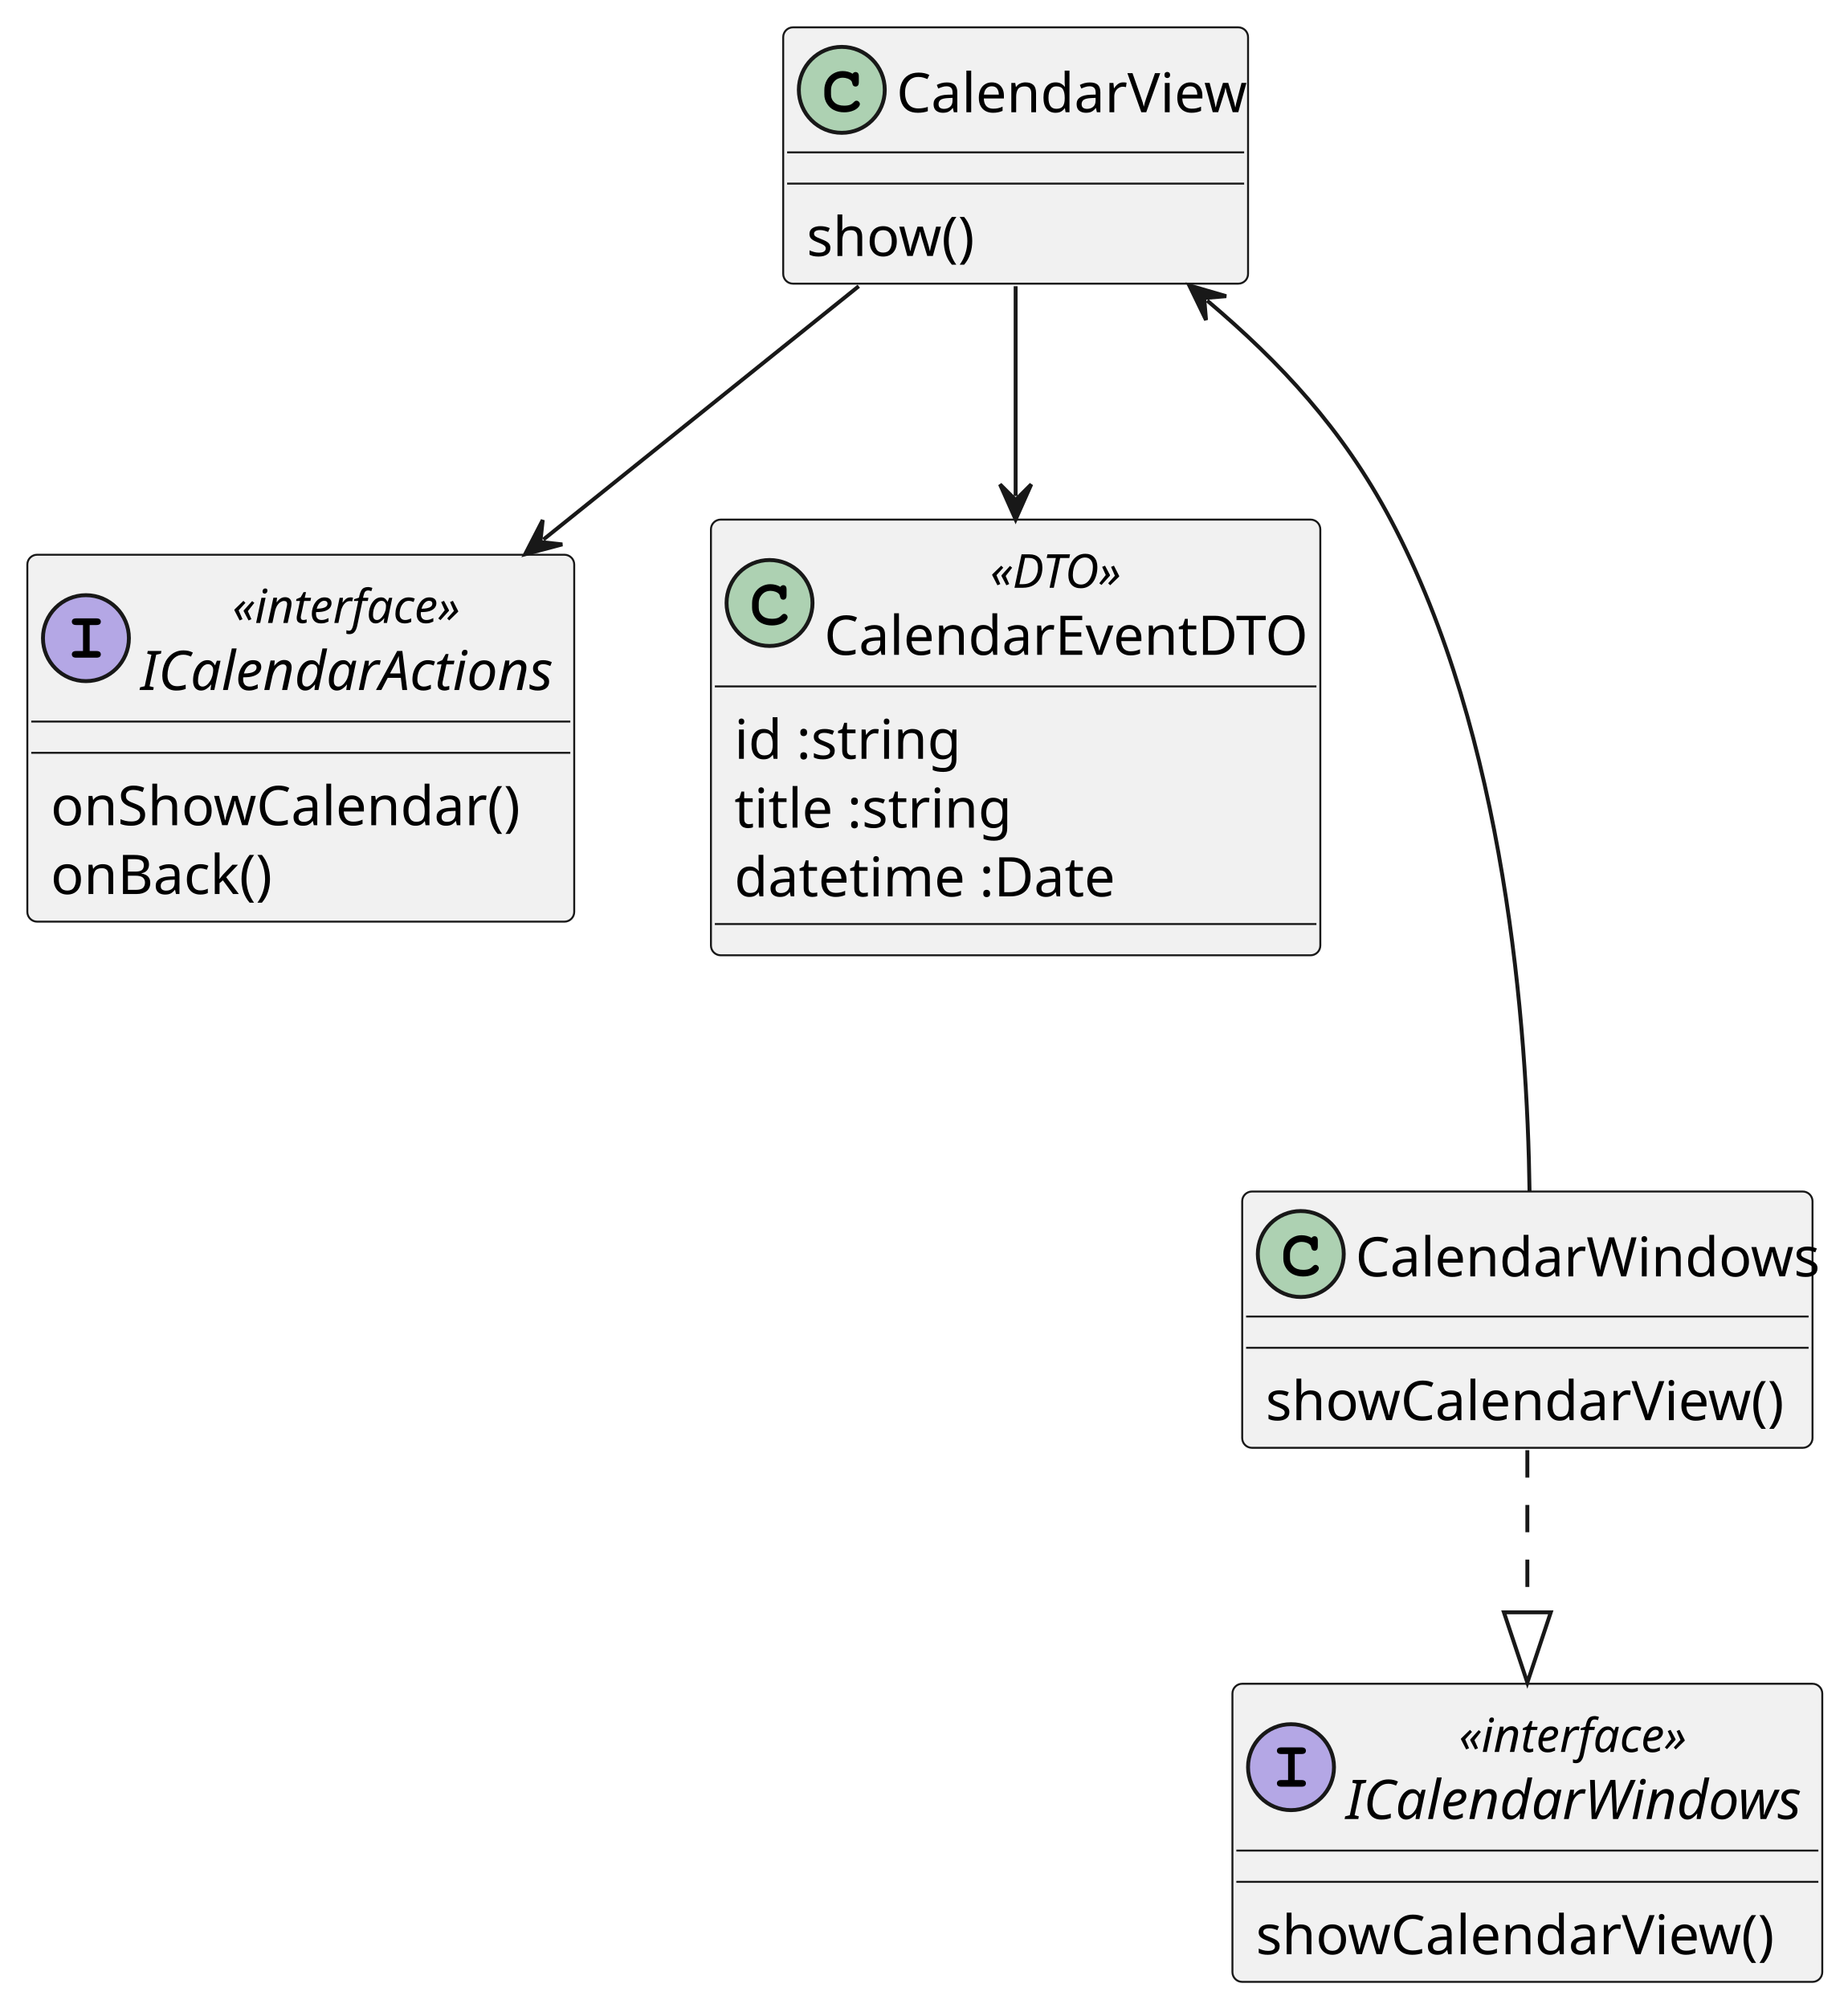
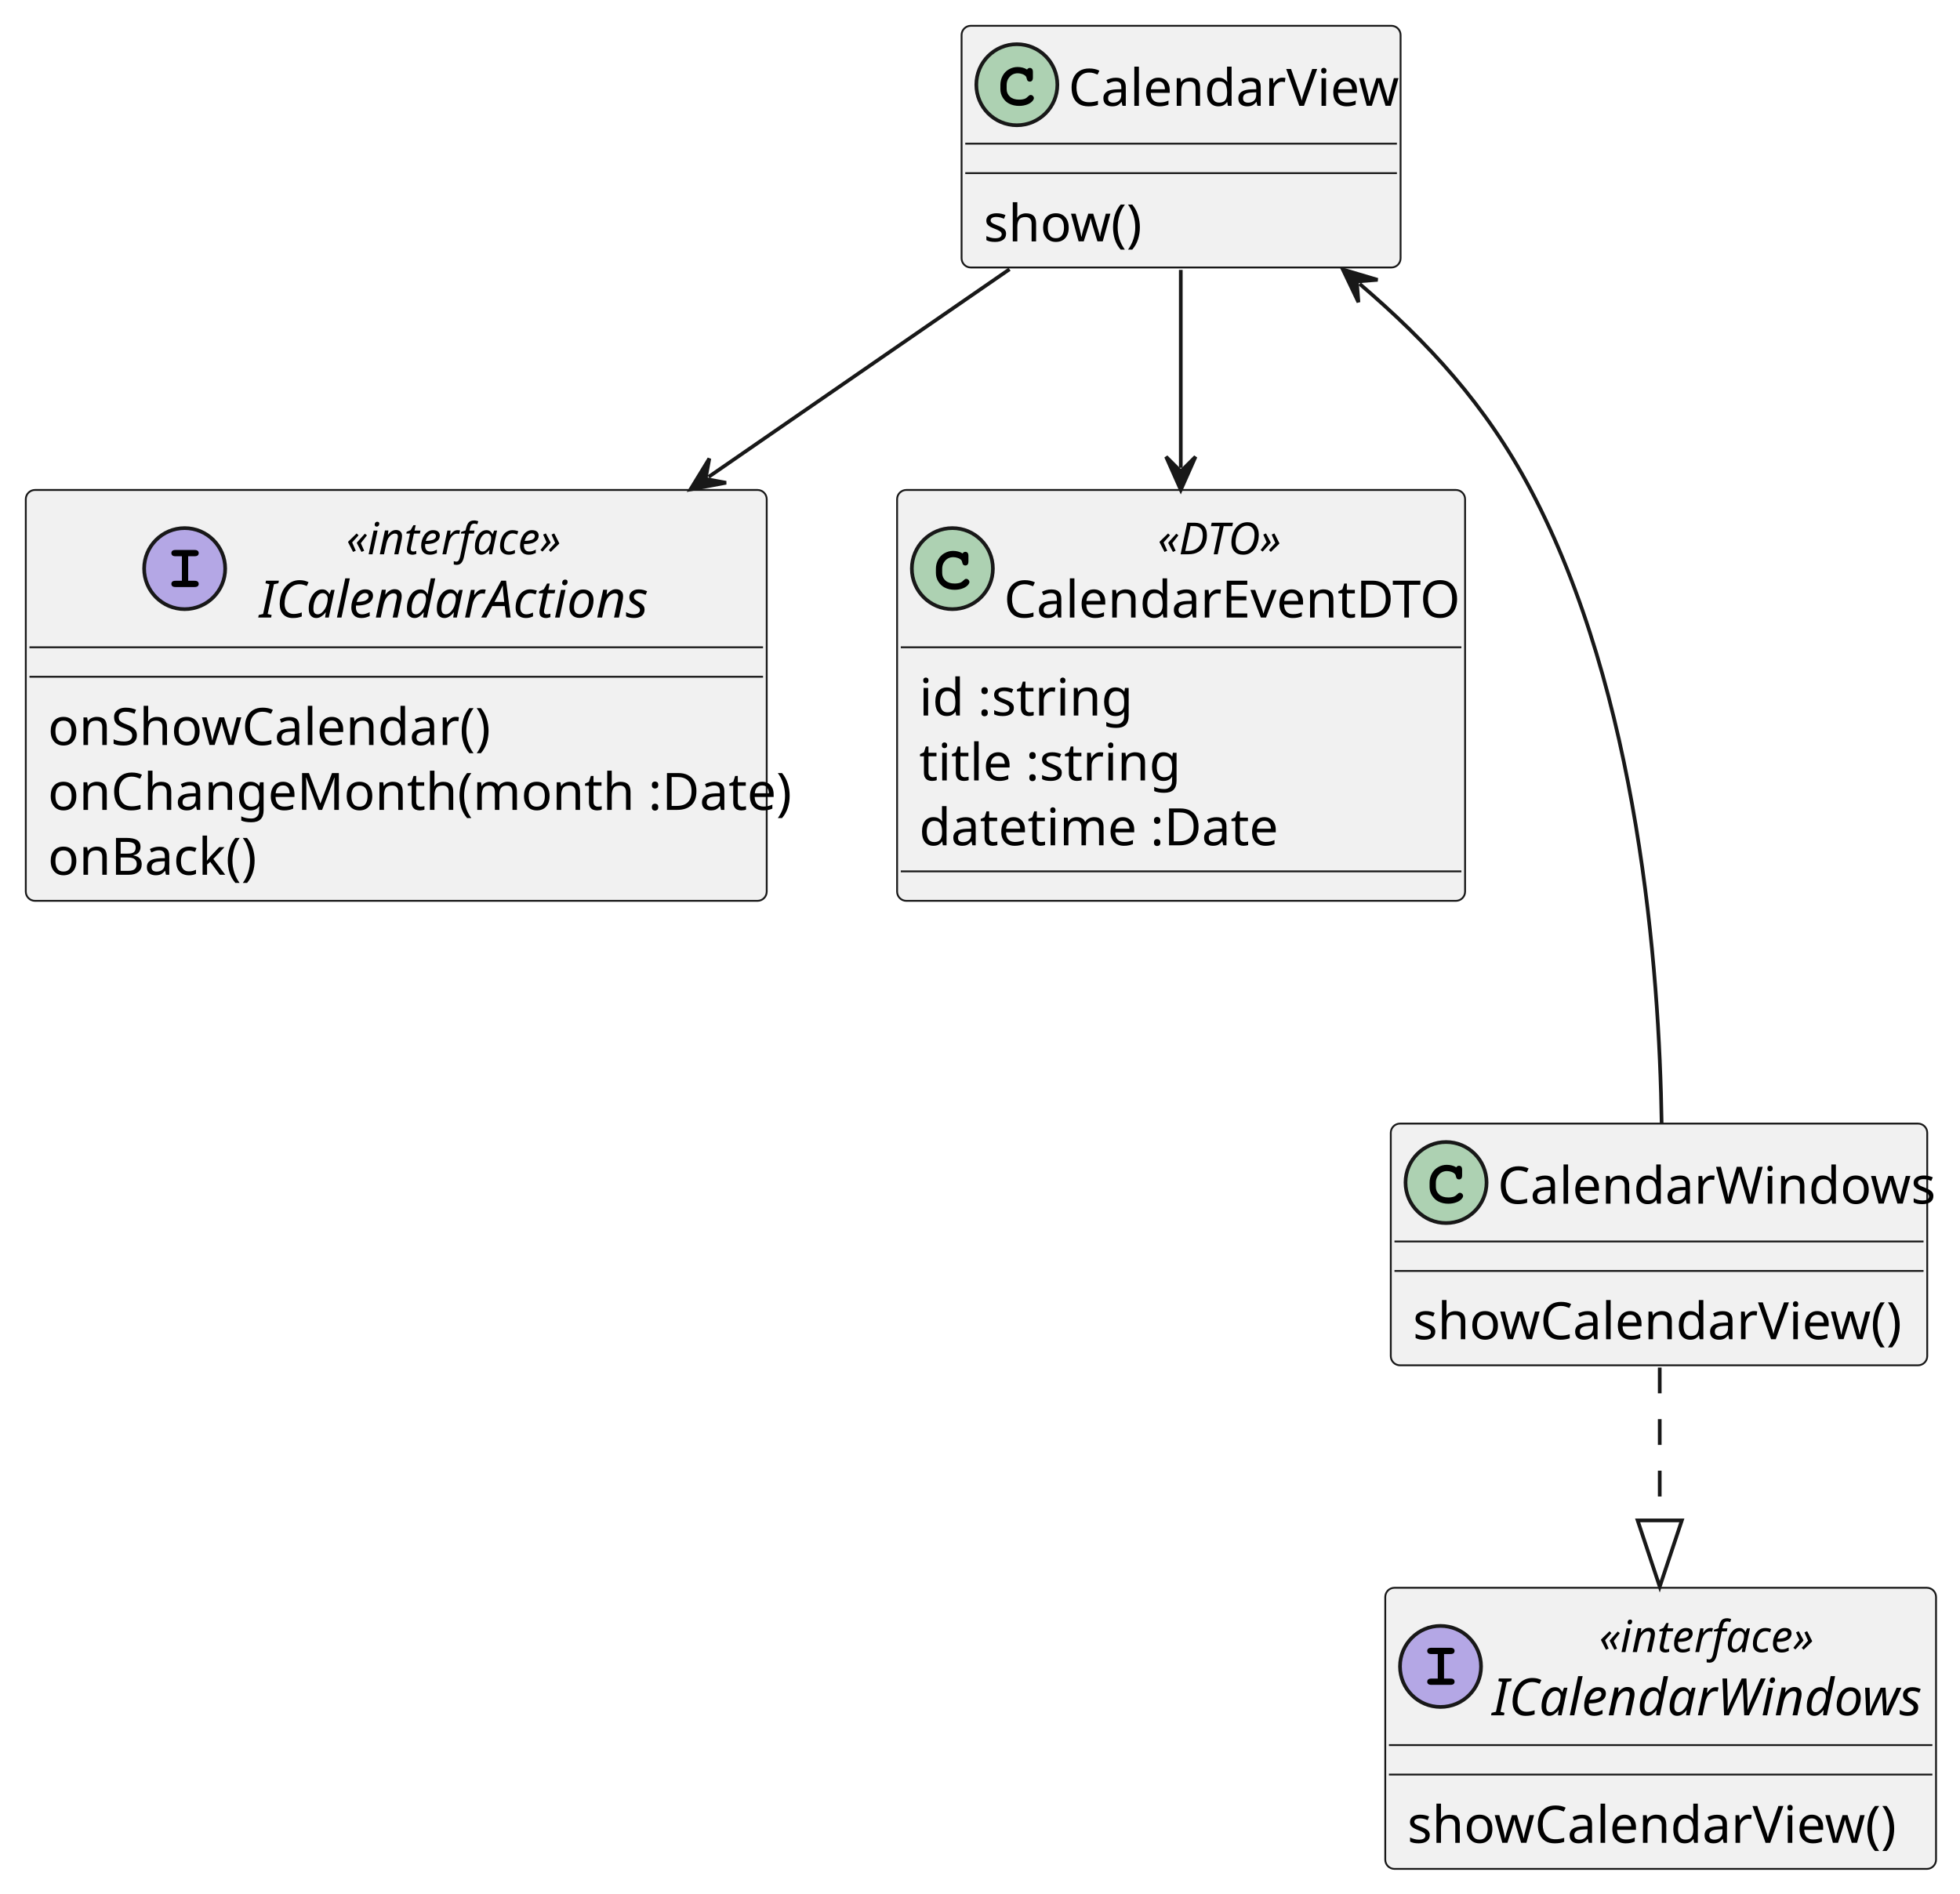
- <svg xmlns="http://www.w3.org/2000/svg" contentStyleType="text/css" height="514px" preserveAspectRatio="none" style="width:473px;height:514px;background:#FFFFFF;" version="1.1" viewBox="0 0 473 514" width="473px" zoomAndPan="magnify">
+ <svg xmlns="http://www.w3.org/2000/svg" contentStyleType="text/css" data-diagram-type="CLASS" height="514px" preserveAspectRatio="none" style="width:532px;height:514px;background:#FFFFFF;" version="1.1" viewBox="0 0 532 514" width="532px" zoomAndPan="magnify">
  <defs />
  <g>
-     <g id="elem_CalendarView">
-       <rect codeLine="1" fill="#F1F1F1" height="65.609" id="CalendarView" rx="2.5" ry="2.5" style="stroke:#181818;stroke-width:0.5;" width="119" x="200.5" y="7" />
-       <ellipse cx="215.5" cy="23" fill="#ADD1B2" rx="11" ry="11" style="stroke:#181818;stroke-width:1.0;" />
-       <path d="M218.266,18.875 Q218.422,18.656 218.609,18.547 Q218.797,18.438 219.016,18.438 Q219.391,18.438 219.625,18.703 Q219.859,18.953 219.859,19.562 L219.859,21.016 Q219.859,21.625 219.625,21.891 Q219.391,22.156 219.016,22.156 Q218.672,22.156 218.469,21.953 Q218.266,21.766 218.156,21.25 Q218.109,20.891 217.922,20.703 Q217.594,20.328 216.984,20.109 Q216.375,19.891 215.75,19.891 Q214.984,19.891 214.344,20.219 Q213.719,20.547 213.219,21.297 Q212.734,22.047 212.734,23.078 L212.734,24.172 Q212.734,25.406 213.625,26.234 Q214.516,27.047 216.109,27.047 Q217.047,27.047 217.703,26.797 Q218.094,26.641 218.516,26.203 Q218.781,25.938 218.922,25.859 Q219.078,25.781 219.281,25.781 Q219.609,25.781 219.859,26.047 Q220.125,26.297 220.125,26.641 Q220.125,26.984 219.781,27.391 Q219.281,27.969 218.484,28.297 Q217.406,28.75 216.109,28.75 Q214.594,28.75 213.391,28.125 Q212.406,27.625 211.719,26.562 Q211.031,25.484 211.031,24.203 L211.031,23.047 Q211.031,21.719 211.641,20.578 Q212.266,19.422 213.359,18.812 Q214.453,18.188 215.688,18.188 Q216.422,18.188 217.062,18.359 Q217.719,18.516 218.266,18.875 Z " fill="#000000" />
-       <text fill="#000000" font-family="sans-serif" font-size="14" lengthAdjust="spacing" textLength="87" x="229.5" y="28.729">CalendarView</text>
-       <line style="stroke:#181818;stroke-width:0.5;" x1="201.5" x2="318.5" y1="39" y2="39" />
-       <line style="stroke:#181818;stroke-width:0.5;" x1="201.5" x2="318.5" y1="47" y2="47" />
-       <text fill="#000000" font-family="sans-serif" font-size="14" lengthAdjust="spacing" textLength="42" x="206.5" y="65.533">show()</text>
+     <g class="entity" data-qualified-name="CalendarView" data-source-line="1" id="ent0002">
+       <rect fill="#F1F1F1" height="65.609" rx="2.5" ry="2.5" style="stroke:#181818;stroke-width:0.5;" width="119.158" x="261" y="7" />
+       <ellipse cx="276" cy="23" fill="#ADD1B2" rx="11" ry="11" style="stroke:#181818;stroke-width:1;" />
+       <path d="M278.766,18.875 Q278.922,18.656 279.109,18.547 Q279.297,18.438 279.516,18.438 Q279.891,18.438 280.125,18.703 Q280.359,18.953 280.359,19.562 L280.359,21.016 Q280.359,21.625 280.125,21.891 Q279.891,22.156 279.516,22.156 Q279.172,22.156 278.969,21.953 Q278.766,21.766 278.656,21.25 Q278.609,20.891 278.422,20.703 Q278.094,20.328 277.484,20.109 Q276.875,19.891 276.25,19.891 Q275.484,19.891 274.844,20.219 Q274.219,20.547 273.719,21.297 Q273.234,22.047 273.234,23.078 L273.234,24.172 Q273.234,25.406 274.125,26.234 Q275.016,27.047 276.609,27.047 Q277.547,27.047 278.203,26.797 Q278.594,26.641 279.016,26.203 Q279.281,25.938 279.422,25.859 Q279.578,25.781 279.781,25.781 Q280.109,25.781 280.359,26.047 Q280.625,26.297 280.625,26.641 Q280.625,26.984 280.281,27.391 Q279.781,27.969 278.984,28.297 Q277.906,28.75 276.609,28.75 Q275.094,28.75 273.891,28.125 Q272.906,27.625 272.219,26.562 Q271.531,25.484 271.531,24.203 L271.531,23.047 Q271.531,21.719 272.141,20.578 Q272.766,19.422 273.859,18.812 Q274.953,18.188 276.188,18.188 Q276.922,18.188 277.562,18.359 Q278.219,18.516 278.766,18.875 Z " fill="#000000" />
+       <text fill="#000000" font-family="sans-serif" font-size="14" lengthAdjust="spacing" textLength="87.158" x="290" y="28.729">CalendarView</text>
+       <line style="stroke:#181818;stroke-width:0.5;" x1="262" x2="379.158" y1="39" y2="39" />
+       <line style="stroke:#181818;stroke-width:0.5;" x1="262" x2="379.158" y1="47" y2="47" />
+       <text fill="#000000" font-family="sans-serif" font-size="14" lengthAdjust="spacing" textLength="42.007" x="267" y="65.533">show()</text>
    </g>
-     <g id="elem_ICalendarActions">
-       <rect codeLine="5" fill="#F1F1F1" height="93.922" id="ICalendarActions" rx="2.5" ry="2.5" style="stroke:#181818;stroke-width:0.5;" width="140" x="7" y="142" />
-       <ellipse cx="22" cy="163.352" fill="#B4A7E5" rx="11" ry="11" style="stroke:#181818;stroke-width:1.0;" />
-       <path d="M22.953,159.992 L22.953,166.648 L24.672,166.648 Q25.281,166.648 25.547,166.883 Q25.812,167.117 25.812,167.508 Q25.812,167.883 25.547,168.117 Q25.281,168.352 24.672,168.352 L19.531,168.352 Q18.922,168.352 18.656,168.117 Q18.391,167.883 18.391,167.492 Q18.391,167.117 18.656,166.883 Q18.922,166.648 19.531,166.648 L21.25,166.648 L21.25,159.992 L19.531,159.992 Q18.922,159.992 18.656,159.758 Q18.391,159.523 18.391,159.133 Q18.391,158.758 18.656,158.523 Q18.922,158.289 19.531,158.289 L24.672,158.289 Q25.281,158.289 25.547,158.523 Q25.812,158.758 25.812,159.133 Q25.812,159.523 25.547,159.758 Q25.281,159.992 24.672,159.992 L22.953,159.992 Z " fill="#000000" />
-       <text fill="#000000" font-family="sans-serif" font-size="12" font-style="italic" lengthAdjust="spacing" textLength="61" x="59.5" y="159.457">«interface»</text>
-       <text fill="#000000" font-family="sans-serif" font-size="14" font-style="italic" lengthAdjust="spacing" textLength="108" x="36" y="176.627">ICalendarActions</text>
-       <line style="stroke:#181818;stroke-width:0.5;" x1="8" x2="146" y1="184.703" y2="184.703" />
-       <line style="stroke:#181818;stroke-width:0.5;" x1="8" x2="146" y1="192.703" y2="192.703" />
-       <text fill="#000000" font-family="sans-serif" font-size="14" lengthAdjust="spacing" textLength="118" x="13" y="211.236">onShowCalendar()</text>
-       <text fill="#000000" font-family="sans-serif" font-size="14" lengthAdjust="spacing" textLength="57" x="13" y="228.846">onBack()</text>
+     <g class="entity" data-qualified-name="ICalendarActions" data-source-line="5" id="ent0003">
+       <rect fill="#F1F1F1" height="111.531" rx="2.5" ry="2.5" style="stroke:#181818;stroke-width:0.5;" width="201.109" x="7" y="133" />
+       <ellipse cx="50.123" cy="154.352" fill="#B4A7E5" rx="11" ry="11" style="stroke:#181818;stroke-width:1;" />
+       <path d="M51.076,150.992 L51.076,157.648 L52.795,157.648 Q53.404,157.648 53.67,157.883 Q53.936,158.117 53.936,158.508 Q53.936,158.883 53.67,159.117 Q53.404,159.352 52.795,159.352 L47.654,159.352 Q47.045,159.352 46.779,159.117 Q46.514,158.883 46.514,158.492 Q46.514,158.117 46.779,157.883 Q47.045,157.648 47.654,157.648 L49.373,157.648 L49.373,150.992 L47.654,150.992 Q47.045,150.992 46.779,150.758 Q46.514,150.523 46.514,150.133 Q46.514,149.758 46.779,149.523 Q47.045,149.289 47.654,149.289 L52.795,149.289 Q53.404,149.289 53.67,149.523 Q53.936,149.758 53.936,150.133 Q53.936,150.523 53.67,150.758 Q53.404,150.992 52.795,150.992 L51.076,150.992 Z " fill="#000000" />
+       <text fill="#000000" font-family="sans-serif" font-size="12" font-style="italic" lengthAdjust="spacing" textLength="59.373" x="93.993" y="150.457">«interface»</text>
+       <text fill="#000000" font-family="sans-serif" font-size="14" font-style="italic" lengthAdjust="spacing" textLength="106.613" x="70.373" y="167.627">ICalendarActions</text>
+       <line style="stroke:#181818;stroke-width:0.5;" x1="8" x2="207.109" y1="175.703" y2="175.703" />
+       <line style="stroke:#181818;stroke-width:0.5;" x1="8" x2="207.109" y1="183.703" y2="183.703" />
+       <text fill="#000000" font-family="sans-serif" font-size="14" lengthAdjust="spacing" textLength="116.731" x="13" y="202.236">onShowCalendar()</text>
+       <text fill="#000000" font-family="sans-serif" font-size="14" lengthAdjust="spacing" textLength="189.109" x="13" y="219.846">onChangeMonth(month :Date)</text>
+       <text fill="#000000" font-family="sans-serif" font-size="14" lengthAdjust="spacing" textLength="56.02" x="13" y="237.455">onBack()</text>
    </g>
-     <g id="elem_CalendarEventDTO">
-       <rect codeLine="14" fill="#F1F1F1" height="111.531" id="CalendarEventDTO" rx="2.5" ry="2.5" style="stroke:#181818;stroke-width:0.5;" width="156" x="182" y="133" />
-       <ellipse cx="197" cy="154.352" fill="#ADD1B2" rx="11" ry="11" style="stroke:#181818;stroke-width:1.0;" />
-       <path d="M199.766,150.227 Q199.922,150.008 200.109,149.898 Q200.297,149.789 200.516,149.789 Q200.891,149.789 201.125,150.055 Q201.359,150.305 201.359,150.914 L201.359,152.367 Q201.359,152.977 201.125,153.242 Q200.891,153.508 200.516,153.508 Q200.172,153.508 199.969,153.305 Q199.766,153.117 199.656,152.602 Q199.609,152.242 199.422,152.055 Q199.094,151.68 198.484,151.461 Q197.875,151.242 197.25,151.242 Q196.484,151.242 195.844,151.57 Q195.219,151.898 194.719,152.648 Q194.234,153.398 194.234,154.43 L194.234,155.523 Q194.234,156.758 195.125,157.586 Q196.016,158.398 197.609,158.398 Q198.547,158.398 199.203,158.148 Q199.594,157.992 200.016,157.555 Q200.281,157.289 200.422,157.211 Q200.578,157.133 200.781,157.133 Q201.109,157.133 201.359,157.398 Q201.625,157.648 201.625,157.992 Q201.625,158.336 201.281,158.742 Q200.781,159.32 199.984,159.648 Q198.906,160.102 197.609,160.102 Q196.094,160.102 194.891,159.477 Q193.906,158.977 193.219,157.914 Q192.531,156.836 192.531,155.555 L192.531,154.398 Q192.531,153.07 193.141,151.93 Q193.766,150.773 194.859,150.164 Q195.953,149.539 197.188,149.539 Q197.922,149.539 198.562,149.711 Q199.219,149.867 199.766,150.227 Z " fill="#000000" />
-       <text fill="#000000" font-family="sans-serif" font-size="12" font-style="italic" lengthAdjust="spacing" textLength="39" x="253.5" y="150.457">«DTO»</text>
-       <text fill="#000000" font-family="sans-serif" font-size="14" lengthAdjust="spacing" textLength="124" x="211" y="167.627">CalendarEventDTO</text>
-       <line style="stroke:#181818;stroke-width:0.5;" x1="183" x2="337" y1="175.703" y2="175.703" />
-       <text fill="#000000" font-family="sans-serif" font-size="14" lengthAdjust="spacing" textLength="54" x="188" y="194.236">id :string</text>
-       <text fill="#000000" font-family="sans-serif" font-size="14" lengthAdjust="spacing" textLength="65" x="188" y="211.846">title :string</text>
-       <text fill="#000000" font-family="sans-serif" font-size="14" lengthAdjust="spacing" textLength="92" x="188" y="229.455">datetime :Date</text>
-       <line style="stroke:#181818;stroke-width:0.5;" x1="183" x2="337" y1="236.531" y2="236.531" />
+     <g class="entity" data-qualified-name="CalendarEventDTO" data-source-line="13" id="ent0006">
+       <rect fill="#F1F1F1" height="111.531" rx="2.5" ry="2.5" style="stroke:#181818;stroke-width:0.5;" width="154.165" x="243.5" y="133" />
+       <ellipse cx="258.5" cy="154.352" fill="#ADD1B2" rx="11" ry="11" style="stroke:#181818;stroke-width:1;" />
+       <path d="M261.266,150.227 Q261.422,150.008 261.609,149.898 Q261.797,149.789 262.016,149.789 Q262.391,149.789 262.625,150.055 Q262.859,150.305 262.859,150.914 L262.859,152.367 Q262.859,152.977 262.625,153.242 Q262.391,153.508 262.016,153.508 Q261.672,153.508 261.469,153.305 Q261.266,153.117 261.156,152.602 Q261.109,152.242 260.922,152.055 Q260.594,151.68 259.984,151.461 Q259.375,151.242 258.75,151.242 Q257.984,151.242 257.344,151.57 Q256.719,151.898 256.219,152.648 Q255.734,153.398 255.734,154.43 L255.734,155.523 Q255.734,156.758 256.625,157.586 Q257.516,158.398 259.109,158.398 Q260.047,158.398 260.703,158.148 Q261.094,157.992 261.516,157.555 Q261.781,157.289 261.922,157.211 Q262.078,157.133 262.281,157.133 Q262.609,157.133 262.859,157.398 Q263.125,157.648 263.125,157.992 Q263.125,158.336 262.781,158.742 Q262.281,159.32 261.484,159.648 Q260.406,160.102 259.109,160.102 Q257.594,160.102 256.391,159.477 Q255.406,158.977 254.719,157.914 Q254.031,156.836 254.031,155.555 L254.031,154.398 Q254.031,153.07 254.641,151.93 Q255.266,150.773 256.359,150.164 Q257.453,149.539 258.688,149.539 Q259.422,149.539 260.062,149.711 Q260.719,149.867 261.266,150.227 Z " fill="#000000" />
+       <text fill="#000000" font-family="sans-serif" font-size="12" font-style="italic" lengthAdjust="spacing" textLength="38.678" x="314.244" y="150.457">«DTO»</text>
+       <text fill="#000000" font-family="sans-serif" font-size="14" lengthAdjust="spacing" textLength="122.165" x="272.5" y="167.627">CalendarEventDTO</text>
+       <line style="stroke:#181818;stroke-width:0.5;" x1="244.5" x2="396.665" y1="175.703" y2="175.703" />
+       <text fill="#000000" font-family="sans-serif" font-size="14" lengthAdjust="spacing" textLength="52.91" x="249.5" y="194.236">id :string</text>
+       <text fill="#000000" font-family="sans-serif" font-size="14" lengthAdjust="spacing" textLength="63.8" x="249.5" y="211.846">title :string</text>
+       <text fill="#000000" font-family="sans-serif" font-size="14" lengthAdjust="spacing" textLength="91.048" x="249.5" y="229.455">datetime :Date</text>
+       <line style="stroke:#181818;stroke-width:0.5;" x1="244.5" x2="396.665" y1="236.531" y2="236.531" />
    </g>
-     <g id="elem_ICalendarWindows">
-       <rect codeLine="20" fill="#F1F1F1" height="76.312" id="ICalendarWindows" rx="2.5" ry="2.5" style="stroke:#181818;stroke-width:0.5;" width="151" x="315.5" y="431" />
-       <ellipse cx="330.5" cy="452.352" fill="#B4A7E5" rx="11" ry="11" style="stroke:#181818;stroke-width:1.0;" />
-       <path d="M331.453,448.992 L331.453,455.648 L333.172,455.648 Q333.781,455.648 334.047,455.883 Q334.312,456.117 334.312,456.508 Q334.312,456.883 334.047,457.117 Q333.781,457.352 333.172,457.352 L328.031,457.352 Q327.422,457.352 327.156,457.117 Q326.891,456.883 326.891,456.492 Q326.891,456.117 327.156,455.883 Q327.422,455.648 328.031,455.648 L329.75,455.648 L329.75,448.992 L328.031,448.992 Q327.422,448.992 327.156,448.758 Q326.891,448.523 326.891,448.133 Q326.891,447.758 327.156,447.523 Q327.422,447.289 328.031,447.289 L333.172,447.289 Q333.781,447.289 334.047,447.523 Q334.312,447.758 334.312,448.133 Q334.312,448.523 334.047,448.758 Q333.781,448.992 333.172,448.992 L331.453,448.992 Z " fill="#000000" />
-       <text fill="#000000" font-family="sans-serif" font-size="12" font-style="italic" lengthAdjust="spacing" textLength="61" x="373.5" y="448.457">«interface»</text>
-       <text fill="#000000" font-family="sans-serif" font-size="14" font-style="italic" lengthAdjust="spacing" textLength="119" x="344.5" y="465.627">ICalendarWindows</text>
-       <line style="stroke:#181818;stroke-width:0.5;" x1="316.5" x2="465.5" y1="473.703" y2="473.703" />
-       <line style="stroke:#181818;stroke-width:0.5;" x1="316.5" x2="465.5" y1="481.703" y2="481.703" />
-       <text fill="#000000" font-family="sans-serif" font-size="14" lengthAdjust="spacing" textLength="129" x="321.5" y="500.236">showCalendarView()</text>
+     <g class="entity" data-qualified-name="ICalendarWindows" data-source-line="21" id="ent0008">
+       <rect fill="#F1F1F1" height="76.312" rx="2.5" ry="2.5" style="stroke:#181818;stroke-width:0.5;" width="149.496" x="376" y="431" />
+       <ellipse cx="391" cy="452.352" fill="#B4A7E5" rx="11" ry="11" style="stroke:#181818;stroke-width:1;" />
+       <path d="M391.953,448.992 L391.953,455.648 L393.672,455.648 Q394.281,455.648 394.547,455.883 Q394.812,456.117 394.812,456.508 Q394.812,456.883 394.547,457.117 Q394.281,457.352 393.672,457.352 L388.531,457.352 Q387.922,457.352 387.656,457.117 Q387.391,456.883 387.391,456.492 Q387.391,456.117 387.656,455.883 Q387.922,455.648 388.531,455.648 L390.25,455.648 L390.25,448.992 L388.531,448.992 Q387.922,448.992 387.656,448.758 Q387.391,448.523 387.391,448.133 Q387.391,447.758 387.656,447.523 Q387.922,447.289 388.531,447.289 L393.672,447.289 Q394.281,447.289 394.547,447.523 Q394.812,447.758 394.812,448.133 Q394.812,448.523 394.547,448.758 Q394.281,448.992 393.672,448.992 L391.953,448.992 Z " fill="#000000" />
+       <text fill="#000000" font-family="sans-serif" font-size="12" font-style="italic" lengthAdjust="spacing" textLength="59.373" x="434.062" y="448.457">«interface»</text>
+       <text fill="#000000" font-family="sans-serif" font-size="14" font-style="italic" lengthAdjust="spacing" textLength="117.496" x="405" y="465.627">ICalendarWindows</text>
+       <line style="stroke:#181818;stroke-width:0.5;" x1="377" x2="524.496" y1="473.703" y2="473.703" />
+       <line style="stroke:#181818;stroke-width:0.5;" x1="377" x2="524.496" y1="481.703" y2="481.703" />
+       <text fill="#000000" font-family="sans-serif" font-size="14" lengthAdjust="spacing" textLength="129.165" x="382" y="500.236">showCalendarView()</text>
    </g>
-     <g id="elem_CalendarWindows">
-       <rect codeLine="24" fill="#F1F1F1" height="65.609" id="CalendarWindows" rx="2.5" ry="2.5" style="stroke:#181818;stroke-width:0.5;" width="146" x="318" y="305" />
-       <ellipse cx="333" cy="321" fill="#ADD1B2" rx="11" ry="11" style="stroke:#181818;stroke-width:1.0;" />
-       <path d="M335.766,316.875 Q335.922,316.656 336.109,316.547 Q336.297,316.438 336.516,316.438 Q336.891,316.438 337.125,316.703 Q337.359,316.953 337.359,317.562 L337.359,319.016 Q337.359,319.625 337.125,319.891 Q336.891,320.156 336.516,320.156 Q336.172,320.156 335.969,319.953 Q335.766,319.766 335.656,319.25 Q335.609,318.891 335.422,318.703 Q335.094,318.328 334.484,318.109 Q333.875,317.891 333.25,317.891 Q332.484,317.891 331.844,318.219 Q331.219,318.547 330.719,319.297 Q330.234,320.047 330.234,321.078 L330.234,322.172 Q330.234,323.406 331.125,324.234 Q332.016,325.047 333.609,325.047 Q334.547,325.047 335.203,324.797 Q335.594,324.641 336.016,324.203 Q336.281,323.938 336.422,323.859 Q336.578,323.781 336.781,323.781 Q337.109,323.781 337.359,324.047 Q337.625,324.297 337.625,324.641 Q337.625,324.984 337.281,325.391 Q336.781,325.969 335.984,326.297 Q334.906,326.75 333.609,326.75 Q332.094,326.75 330.891,326.125 Q329.906,325.625 329.219,324.562 Q328.531,323.484 328.531,322.203 L328.531,321.047 Q328.531,319.719 329.141,318.578 Q329.766,317.422 330.859,316.812 Q331.953,316.188 333.188,316.188 Q333.922,316.188 334.562,316.359 Q335.219,316.516 335.766,316.875 Z " fill="#000000" />
-       <text fill="#000000" font-family="sans-serif" font-size="14" lengthAdjust="spacing" textLength="114" x="347" y="326.728">CalendarWindows</text>
-       <line style="stroke:#181818;stroke-width:0.5;" x1="319" x2="463" y1="337" y2="337" />
-       <line style="stroke:#181818;stroke-width:0.5;" x1="319" x2="463" y1="345" y2="345" />
-       <text fill="#000000" font-family="sans-serif" font-size="14" lengthAdjust="spacing" textLength="129" x="324" y="363.533">showCalendarView()</text>
+     <g class="entity" data-qualified-name="CalendarWindows" data-source-line="25" id="ent0009">
+       <rect fill="#F1F1F1" height="65.609" rx="2.5" ry="2.5" style="stroke:#181818;stroke-width:0.5;" width="145.606" x="377.5" y="305" />
+       <ellipse cx="392.5" cy="321" fill="#ADD1B2" rx="11" ry="11" style="stroke:#181818;stroke-width:1;" />
+       <path d="M395.266,316.875 Q395.422,316.656 395.609,316.547 Q395.797,316.438 396.016,316.438 Q396.391,316.438 396.625,316.703 Q396.859,316.953 396.859,317.562 L396.859,319.016 Q396.859,319.625 396.625,319.891 Q396.391,320.156 396.016,320.156 Q395.672,320.156 395.469,319.953 Q395.266,319.766 395.156,319.25 Q395.109,318.891 394.922,318.703 Q394.594,318.328 393.984,318.109 Q393.375,317.891 392.75,317.891 Q391.984,317.891 391.344,318.219 Q390.719,318.547 390.219,319.297 Q389.734,320.047 389.734,321.078 L389.734,322.172 Q389.734,323.406 390.625,324.234 Q391.516,325.047 393.109,325.047 Q394.047,325.047 394.703,324.797 Q395.094,324.641 395.516,324.203 Q395.781,323.938 395.922,323.859 Q396.078,323.781 396.281,323.781 Q396.609,323.781 396.859,324.047 Q397.125,324.297 397.125,324.641 Q397.125,324.984 396.781,325.391 Q396.281,325.969 395.484,326.297 Q394.406,326.75 393.109,326.75 Q391.594,326.75 390.391,326.125 Q389.406,325.625 388.719,324.562 Q388.031,323.484 388.031,322.203 L388.031,321.047 Q388.031,319.719 388.641,318.578 Q389.266,317.422 390.359,316.812 Q391.453,316.188 392.688,316.188 Q393.422,316.188 394.062,316.359 Q394.719,316.516 395.266,316.875 Z " fill="#000000" />
+       <text fill="#000000" font-family="sans-serif" font-size="14" lengthAdjust="spacing" textLength="113.606" x="406.5" y="326.728">CalendarWindows</text>
+       <line style="stroke:#181818;stroke-width:0.5;" x1="378.5" x2="522.106" y1="337" y2="337" />
+       <line style="stroke:#181818;stroke-width:0.5;" x1="378.5" x2="522.106" y1="345" y2="345" />
+       <text fill="#000000" font-family="sans-serif" font-size="14" lengthAdjust="spacing" textLength="129.165" x="383.5" y="363.533">showCalendarView()</text>
    </g>
-     <g id="link_CalendarView_ICalendarActions">
-       <path codeLine="10" d="M219.84,73.26 C194.8,93.37 166.847,115.822 139.107,138.112 " fill="none" id="CalendarView-to-ICalendarActions" style="stroke:#181818;stroke-width:1.0;" />
-       <polygon fill="#181818" points="134.43,141.87,143.951,139.351,138.328,138.738,138.94,133.115,134.43,141.87" style="stroke:#181818;stroke-width:1.0;" />
+     <g class="link" data-entity-1="ent0002" data-entity-2="ent0003" data-link-type="dependency" data-source-line="11" id="lnk5">
+       <path codeLine="11" d="M274.02,73.08 C248.68,90.57 221.548,109.292 192.338,129.452" fill="none" id="CalendarView-to-ICalendarActions" style="stroke:#181818;stroke-width:1;" />
+       <polygon fill="#181818" points="187.4,132.86,197.079,131.04,191.515,130.02,192.535,124.456,187.4,132.86" style="stroke:#181818;stroke-width:1;" />
    </g>
-     <g id="link_CalendarView_CalendarEventDTO">
-       <path codeLine="12" d="M260,73.26 C260,90.75 260,106.86 260,126.98 " fill="none" id="CalendarView-to-CalendarEventDTO" style="stroke:#181818;stroke-width:1.0;" />
-       <polygon fill="#181818" points="260,132.98,264,123.98,260,127.98,256,123.98,260,132.98" style="stroke:#181818;stroke-width:1.0;" />
+     <g class="link" data-entity-1="ent0002" data-entity-2="ent0006" data-link-type="dependency" data-source-line="13" id="lnk7">
+       <path codeLine="13" d="M320.5,73.26 C320.5,90.75 320.5,106.86 320.5,126.98" fill="none" id="CalendarView-to-CalendarEventDTO" style="stroke:#181818;stroke-width:1;" />
+       <polygon fill="#181818" points="320.5,132.98,324.5,123.98,320.5,127.98,316.5,123.98,320.5,132.98" style="stroke:#181818;stroke-width:1;" />
    </g>
-     <g id="link_CalendarWindows_ICalendarWindows">
-       <path codeLine="28" d="M391,371.22 C391,389.28 391,393.89 391,412.71 " fill="none" id="CalendarWindows-to-ICalendarWindows" style="stroke:#181818;stroke-width:1.0;stroke-dasharray:7.0,7.0;" />
-       <polygon fill="none" points="391,430.71,397,412.71,385,412.71,391,430.71" style="stroke:#181818;stroke-width:1.0;" />
+     <g class="link" data-entity-1="ent0009" data-entity-2="ent0008" data-link-type="extension" data-source-line="29" id="lnk10">
+       <path codeLine="29" d="M450.5,371.22 C450.5,389.28 450.5,393.89 450.5,412.71" fill="none" id="CalendarWindows-to-ICalendarWindows" style="stroke:#181818;stroke-width:1;stroke-dasharray:7,7;" />
+       <polygon fill="none" points="450.5,430.71,456.5,412.71,444.5,412.71,450.5,430.71" style="stroke:#181818;stroke-width:1;" />
    </g>
-     <g id="link_CalendarView_CalendarWindows">
-       <path codeLine="29" d="M309.032,76.934 C327.852,92.844 343.65,109.76 356,133 C385.42,188.38 390.99,263.04 391.56,304.97 " fill="none" id="CalendarView-backto-CalendarWindows" style="stroke:#181818;stroke-width:1.0;" />
-       <polygon fill="#181818" points="304.45,73.06,308.741,81.925,308.268,76.288,313.906,75.816,304.45,73.06" style="stroke:#181818;stroke-width:1.0;" />
+     <g class="link" data-entity-1="ent0002" data-entity-2="ent0009" data-link-type="dependency" data-source-line="30" id="lnk12">
+       <path codeLine="30" d="M369.04,77.049 C387.67,92.979 403.28,109.85 415.5,133 C444.77,188.45 450.4,263.09 451.02,305" fill="none" id="CalendarView-backto-CalendarWindows" style="stroke:#181818;stroke-width:1;" />
+       <polygon fill="#181818" points="364.48,73.15,368.721,82.039,368.28,76.399,373.92,75.959,364.48,73.15" style="stroke:#181818;stroke-width:1;" />
    </g>
  </g>
</svg>
